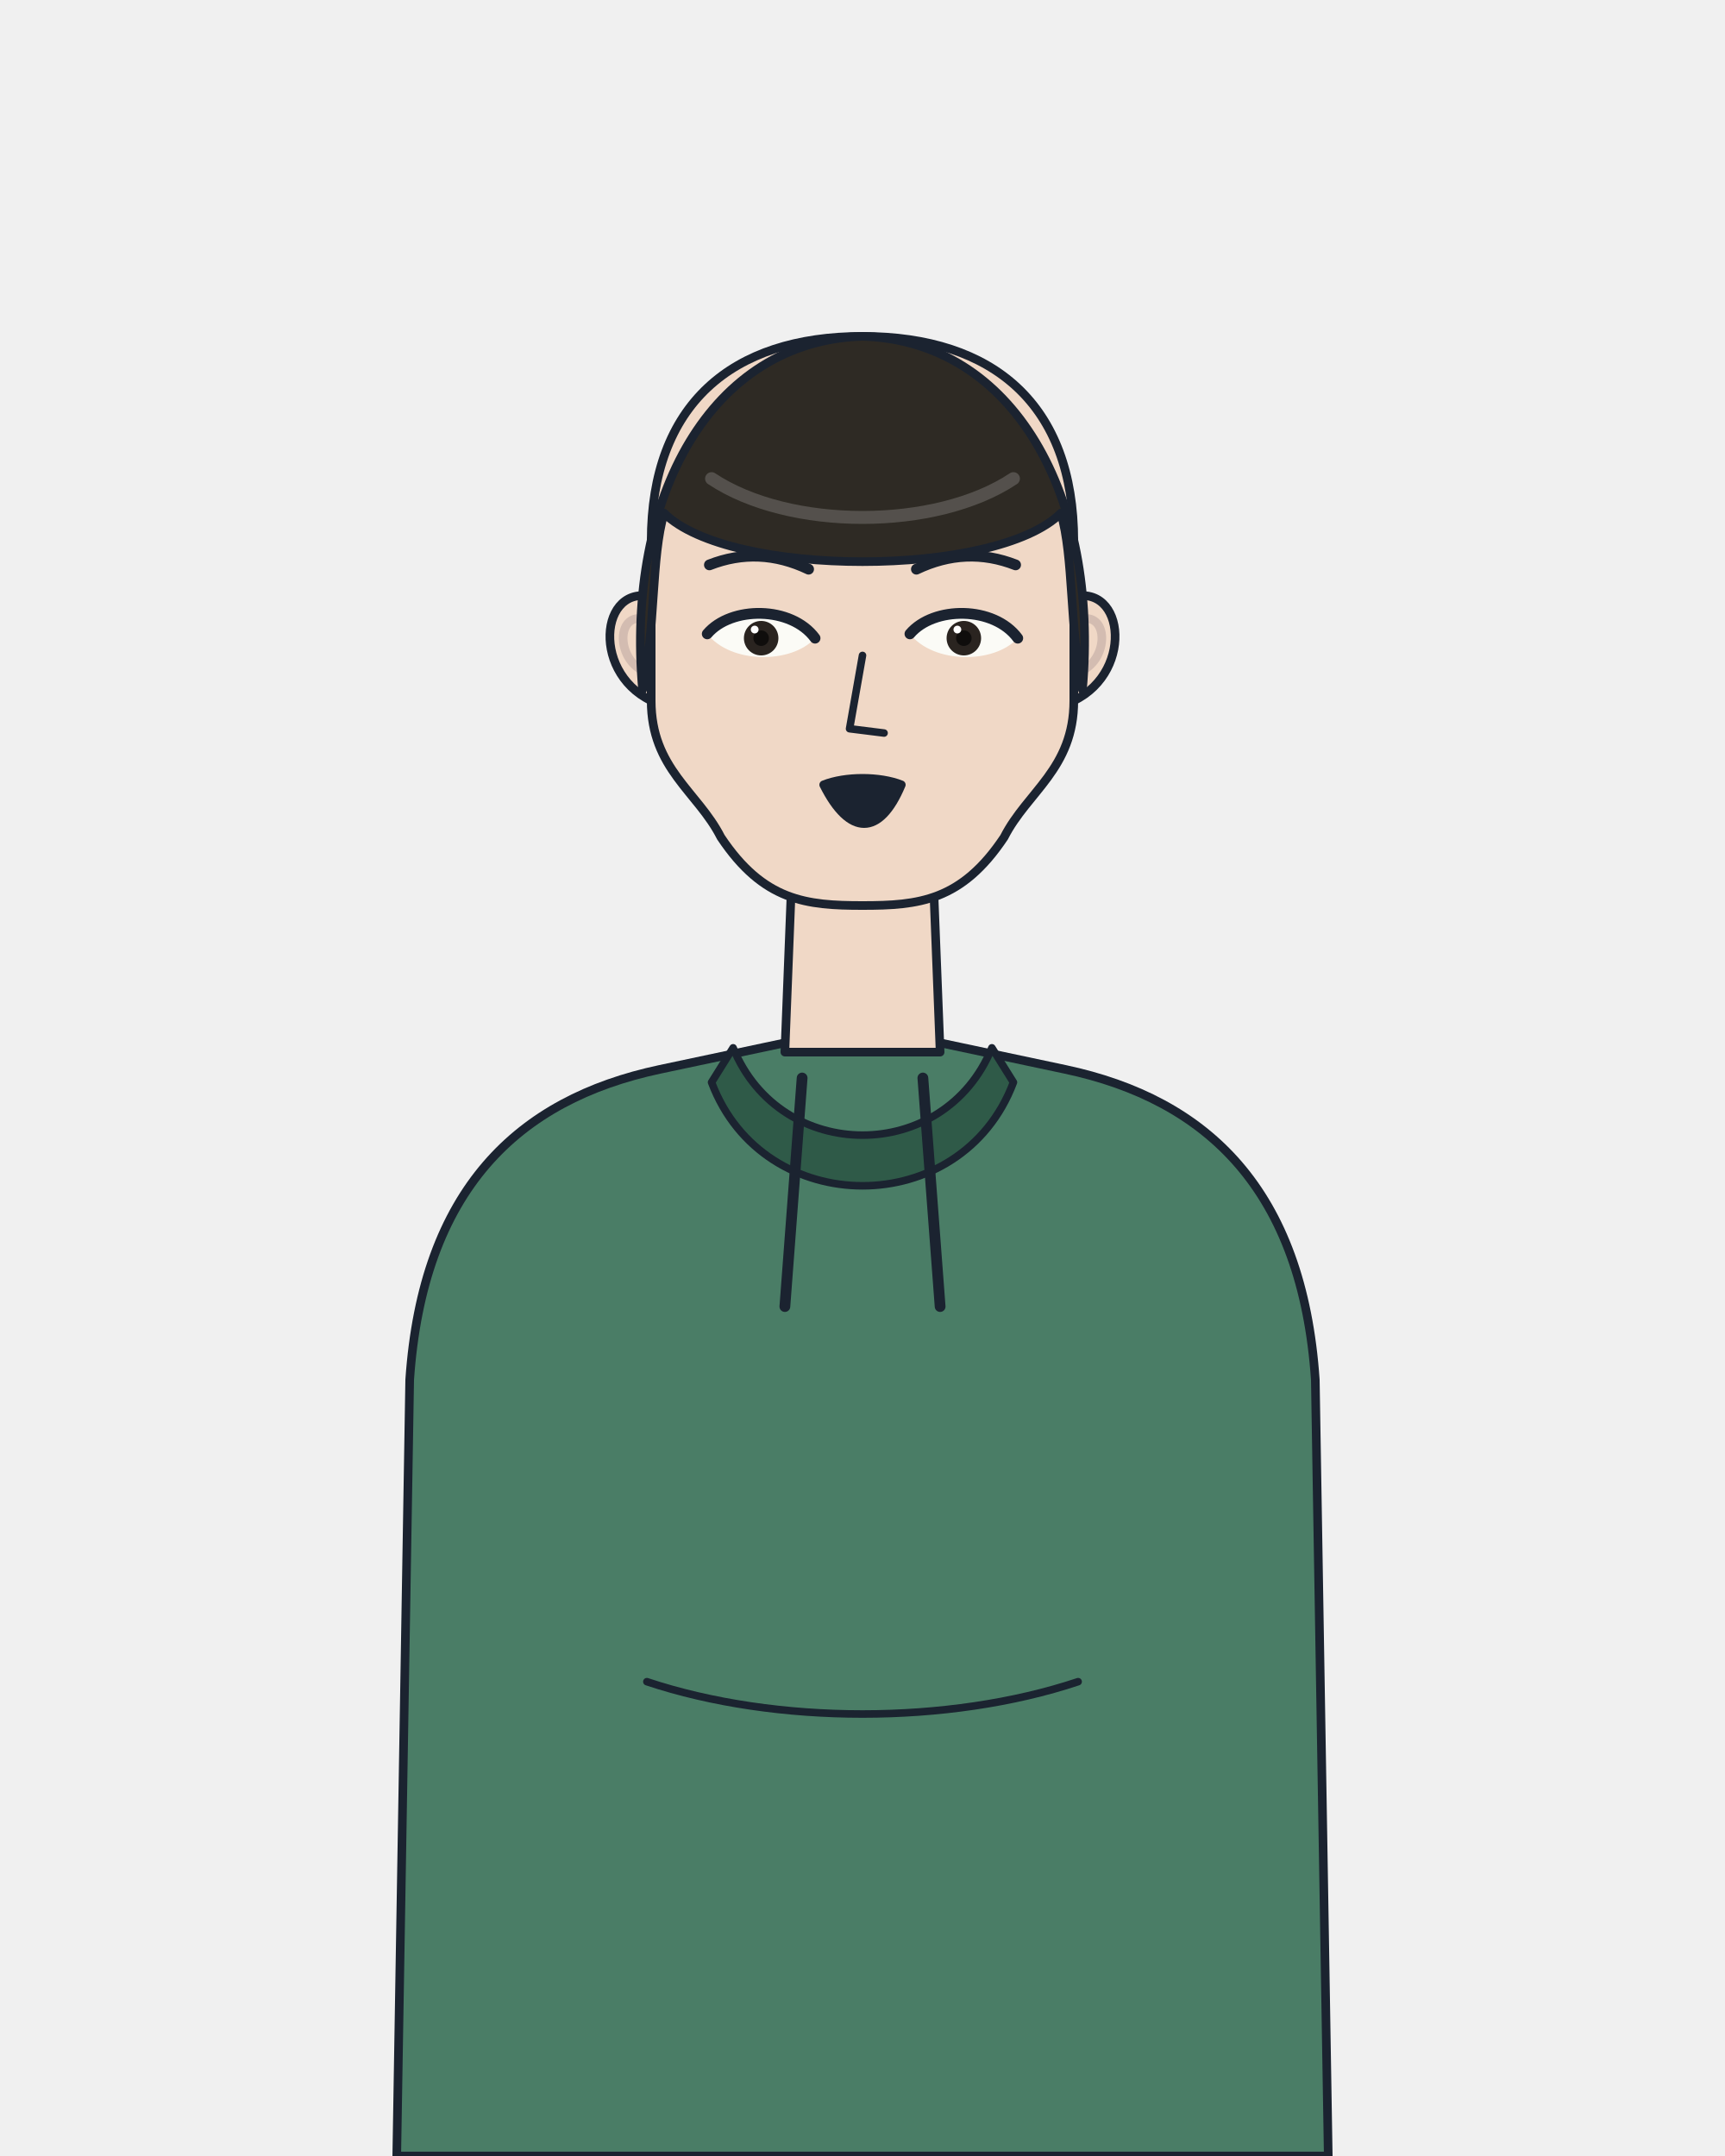
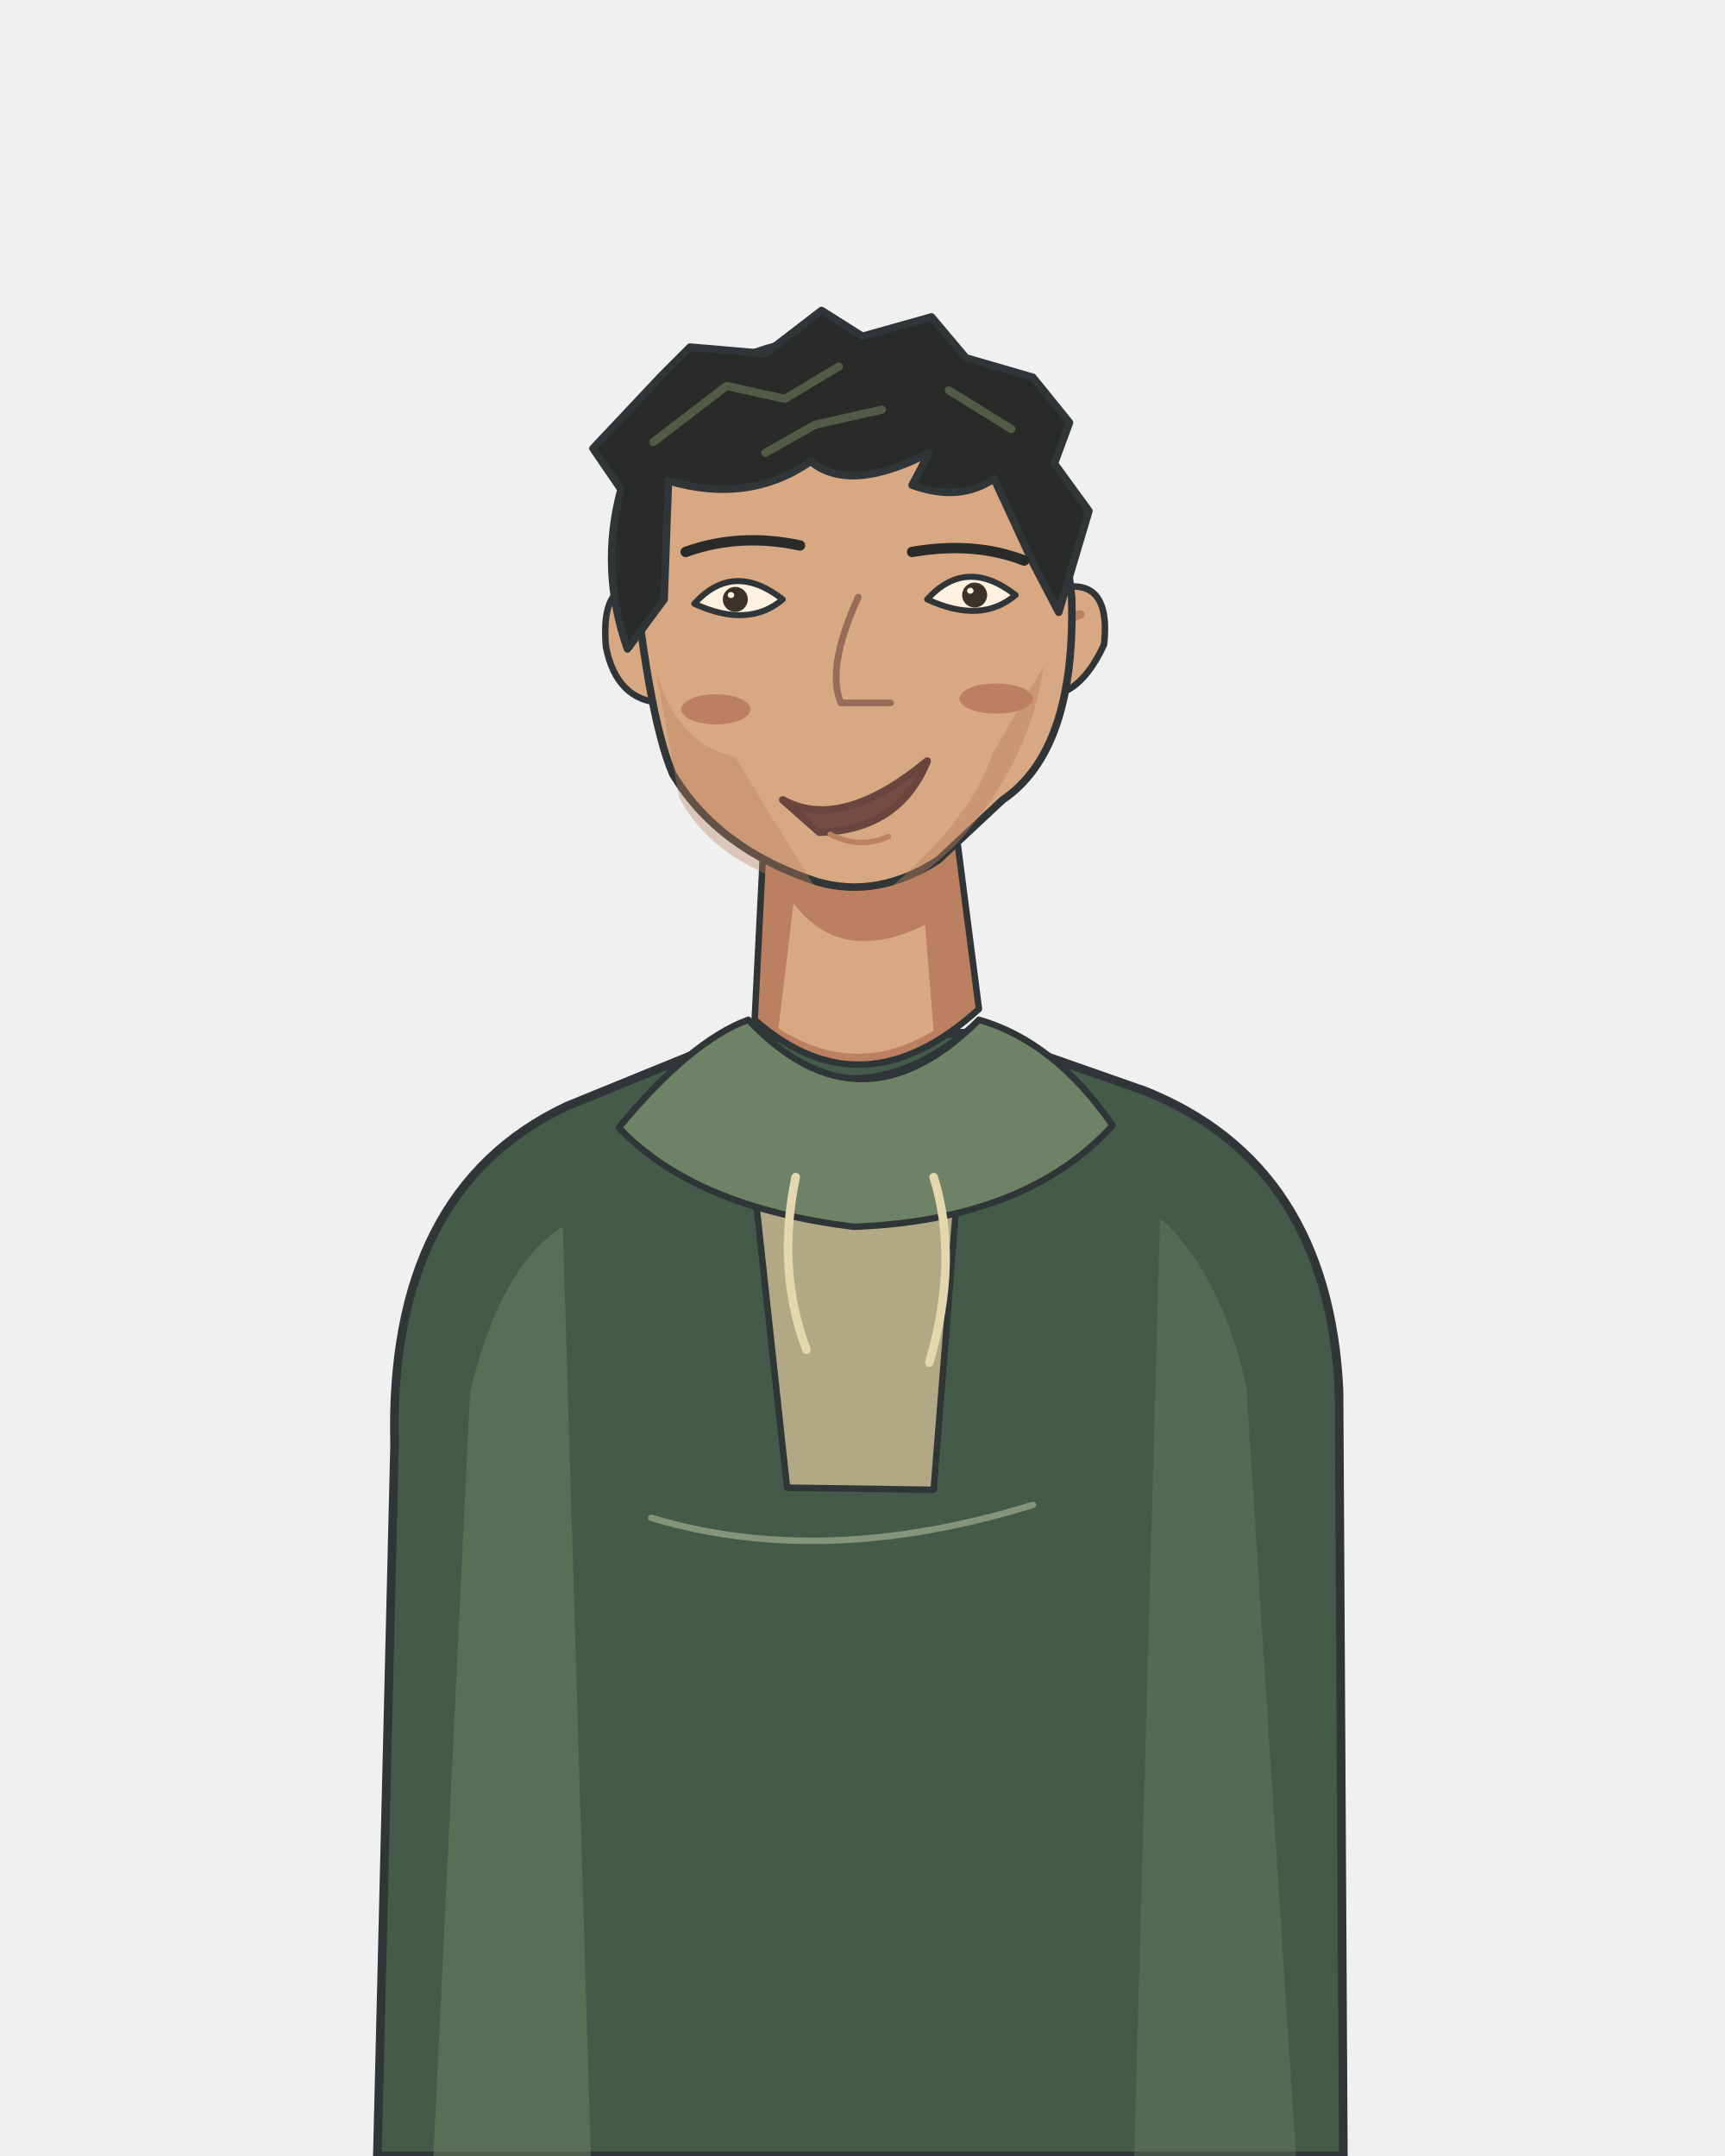
<svg xmlns="http://www.w3.org/2000/svg" viewBox="0 0 800 1000" width="800" height="1000">
-   <g stroke-linejoin="round" stroke-linecap="round">
-     <path d="M 184 1000 L 190 640 C 196 552 240 510 306 496 L 372 482 L 428 482 L 494 496 C 560 510 604 552 610 640 L 616 1000 Z" fill="#4a7d66" stroke="#1b2330" stroke-width="4" />
-     <path d="M 340 486 C 362 540 438 540 460 486 L 470 502 C 446 566 354 566 330 502 Z" fill="#2f5a48" stroke="#1b2330" stroke-width="3.5" />
-     <path d="M 372 500 L 364 606 M 428 500 L 436 606" stroke="#1b2330" stroke-width="5" fill="none" />
-     <path d="M 300 780 C 360 800 440 800 500 780" fill="none" stroke="#1b2330" stroke-width="3.5" />
-     <path d="M 368 386 L 364 488 L 436 488 L 432 386 Z" fill="#f0d8c6" stroke="#1b2330" stroke-width="4" />
-     <path d="M 368 392 C 378 430 422 430 432 392 L 432 386 L 368 386 Z" fill="#d3bcb1" />
-     <path d="M 306 278 C 279 267 273 311 302 325 Z" fill="#f0d8c6" stroke="#1b2330" stroke-width="4" />
-     <path d="M 298 287 C 286 285 286 305 298 311" fill="none" stroke="#d3bcb1" stroke-width="4" />
-     <path d="M 494 278 C 521 267 527 311 498 325 Z" fill="#f0d8c6" stroke="#1b2330" stroke-width="4" />
-     <path d="M 502 287 C 514 285 514 305 502 311" fill="none" stroke="#d3bcb1" stroke-width="4" />
-     <path d="M 400 156 C 460.8 156 498 187.7 498 251 C 498 288 498 303.8 498 325 C 498 356.6 476.4 367.2 465.7 388.3 C 445.9 418 426 420 400 420 C 374 420 354.1 418 334.3 388.3 C 323.6 367.2 302 356.6 302 325 C 302 303.8 302 288 302 251 C 302 187.7 339.2 156 400 156 Z" fill="#f0d8c6" stroke="#1b2330" stroke-width="4" />
-     <path d="M 298 320 C 290 230 330 158 400 156 C 470 158 510 230 502 320 C 496 292 498 258 492 238 C 462 268 338 268 308 238 C 302 258 304 292 298 320 Z" fill="#2e2a24" stroke="#1b2330" stroke-width="4" />
-     <path d="M 330 222 C 366 246 434 246 470 222" fill="none" stroke="#ffffff" stroke-width="6" opacity="0.18" />
-     <clipPath id="e353296">
-       <path d="M 378 296 C 367 281 339 281 328 294 C 339 308 367 308 378 296 Z" />
-     </clipPath>
-     <path d="M 378 296 C 367 281 339 281 328 294 C 339 308 367 308 378 296 Z" fill="#fbfbf6" />
-     <g clip-path="url(#e353296)">
-       <circle cx="353" cy="296" r="8" fill="#2a2420" />
-       <circle cx="353" cy="296" r="3.6" fill="#0f0d0c" />
-       <circle cx="350" cy="292" r="1.8" fill="#fff" />
-       <rect x="327" y="264" width="52" height="14" fill="#f0d8c6" />
-     </g>
-     <path d="M 378 296 C 367 281 339 281 328 294" fill="none" stroke="#1b2330" stroke-width="5" stroke-linecap="round" />
-     <clipPath id="e447296">
-       <path d="M 472 296 C 461 281 433 281 422 294 C 433 308 461 308 472 296 Z" />
-     </clipPath>
-     <path d="M 472 296 C 461 281 433 281 422 294 C 433 308 461 308 472 296 Z" fill="#fbfbf6" />
-     <g clip-path="url(#e447296)">
-       <circle cx="447" cy="296" r="8" fill="#2a2420" />
-       <circle cx="447" cy="296" r="3.6" fill="#0f0d0c" />
-       <circle cx="444" cy="292" r="1.8" fill="#fff" />
-       <rect x="421" y="264" width="52" height="14" fill="#f0d8c6" />
-     </g>
-     <path d="M 472 296 C 461 281 433 281 422 294" fill="none" stroke="#1b2330" stroke-width="5" stroke-linecap="round" />
-     <path d="M 375 264 Q 352 253 329 262" fill="none" stroke="#1b2330" stroke-width="5" stroke-linecap="round" />
-     <path d="M 425 264 Q 448 253 471 262" fill="none" stroke="#1b2330" stroke-width="5" stroke-linecap="round" />
-     <path d="M 400 304 L 394 338 L 410 340" fill="none" stroke="#1b2330" stroke-width="3.5" />
-     <path d="M 382 364 C 394 388 408 388 418 364 C 408 360 392 360 382 364 Z" fill="#1b2330" stroke="#1b2330" stroke-width="4" stroke-linecap="round" />
-   </g>
+   <path d="M175 1000 183 670 Q180 552 263 513 L339 482 454 479 531 506 Q616 540 621 645 L623 1000Z" fill="#445b49" stroke="#303638" stroke-width="4" opacity="1" stroke-linecap="round" stroke-linejoin="round" />
+   <path d="M218 646 Q232 587 261 569 L274 1000 201 1000Z" fill="#6e8265" stroke="none" stroke-width="3" opacity="0.5" stroke-linecap="round" stroke-linejoin="round" />
+   <path d="M578 643 Q566 590 538 565 L526 1000 601 1000Z" fill="#6e8265" stroke="none" stroke-width="3" opacity="0.39" stroke-linecap="round" stroke-linejoin="round" />
+   <path d="M342 478 Q395 523 450 477 L433 691 365 690Z" fill="#b1a985" stroke="#303638" stroke-width="3" opacity="1" stroke-linecap="round" stroke-linejoin="round" />
+   <path d="M287 523 Q320 483 347 473 Q399 528 454 473 Q489 483 516 522 Q476 566 396 569 Q322 560 287 523Z" fill="#6e8265" stroke="#303638" stroke-width="3" opacity="1" stroke-linecap="round" stroke-linejoin="round" />
+   <path d="M369 546 Q360 589 374 626 M433 546 Q445 584 431 632" fill="none" stroke="#e4d6ad" stroke-width="4" opacity="1" stroke-linecap="round" stroke-linejoin="round" />
+   <path d="M302 704 Q382 728 479 698" fill="none" stroke="#839479" stroke-width="3" opacity="1" stroke-linecap="round" stroke-linejoin="round" />
+   <path d="M355 373 350 473 Q400 517 454 468 L441 367Z" fill="#ba805f" stroke="#303638" stroke-width="3" opacity="1" stroke-linecap="round" stroke-linejoin="round" />
+   <path d="M368 419 Q390 448 429 429 L433 478 Q397 500 361 477Z" fill="#d8a883" stroke="none" stroke-width="3" opacity="1" stroke-linecap="round" stroke-linejoin="round" />
+   <path d="M305 276 Q278 263 281 300 Q286 325 307 326Z M484 275 Q516 263 512 299 Q501 323 484 323Z" fill="#d8a883" stroke="#303638" stroke-width="3" opacity="1" stroke-linecap="round" stroke-linejoin="round" />
+   <path d="M288 286 Q298 284 301 301 M501 285 Q490 288 492 303" fill="none" stroke="#ba805f" stroke-width="4" opacity="1" stroke-linecap="round" stroke-linejoin="round" />
+   <path d="M292 246 Q303 156 398 156 Q467 158 490 219 L497 277 Q499 348 465 371 L435 399 Q407 417 379 409 Q333 394 312 359 Q300 331 292 246Z" fill="#d8a883" stroke="#303638" stroke-width="3.5" opacity="1" stroke-linecap="round" stroke-linejoin="round" />
+   <path d="M304 310 Q313 345 341 351 L356 376 379 413 Q332 402 315 370Z" fill="#ba805f" stroke="none" stroke-width="3" opacity="0.38" stroke-linecap="round" stroke-linejoin="round" />
+   <path d="M484 309 Q478 353 444 391 Q425 410 408 416 Q451 380 460 350Z" fill="#ba805f" stroke="none" stroke-width="3" opacity="0.43" stroke-linecap="round" stroke-linejoin="round" />
+   <ellipse cx="332" cy="329" rx="16" ry="7" fill="#ba805f" />
+   <ellipse cx="462" cy="324" rx="17" ry="7" fill="#ba805f" />
+   <path d="M291 301 Q278 264 288 227 L275 208 307 174 L320 161 355 164 381 144 400 156 432 147 448 166 479 175 496 196 489 215 505 237 491 284 479 261 461 222 Q445 233 423 225 L431 210 Q394 229 376 214 Q347 234 310 223 L308 278Z" fill="#282b27" stroke="#303638" stroke-width="3.5" opacity="1" stroke-linecap="round" stroke-linejoin="round" />
+   <path d="M303 205 337 179 364 185 389 170 M355 210 378 197 409 190 M440 181 469 199" fill="none" stroke="#535a46" stroke-width="3.8" opacity="1" stroke-linecap="round" stroke-linejoin="round" />
+   <path d="M318 256 Q343 247 371 253 M423 256 Q452 251 475 260" fill="none" stroke="#282b27" stroke-width="4.8" opacity="1" stroke-linecap="round" stroke-linejoin="round" />
+   <path d="M398 277 Q383 310 390 326 L413 326" fill="none" stroke="#986c58" stroke-width="3.1" opacity="1" stroke-linecap="round" stroke-linejoin="round" />
+   <path d="M322 280 Q340 260.1 363 278 Q347 291.6 322 280Z" fill="#fff2e1" stroke="#303638" stroke-width="2.8" opacity="1" stroke-linecap="round" stroke-linejoin="round" />
+   <ellipse cx="341" cy="278" rx="5.8" ry="5.8" fill="#3b332a" />
+   <ellipse cx="339" cy="276" rx="1.5" ry="1.4" fill="#fff1da" />
+   <path d="M430 278 Q448 258.1 471 276 Q455 289.6 430 278Z" fill="#fff2e1" stroke="#303638" stroke-width="2.8" opacity="1" stroke-linecap="round" stroke-linejoin="round" />
+   <ellipse cx="452" cy="276" rx="5.8" ry="5.8" fill="#3b332a" />
+   <ellipse cx="450" cy="274" rx="1.5" ry="1.4" fill="#fff1da" />
+   <path d="M363 371 Q390 386 430 353 Q417 385 380 386Z" fill="#744c42" stroke="#69463d" stroke-width="3.5" opacity="1" stroke-linecap="round" stroke-linejoin="round" />
+   <path d="M385 387 Q399 394 412 388" fill="none" stroke="#ba805f" stroke-width="2.5" opacity="1" stroke-linecap="round" stroke-linejoin="round" />
</svg>
